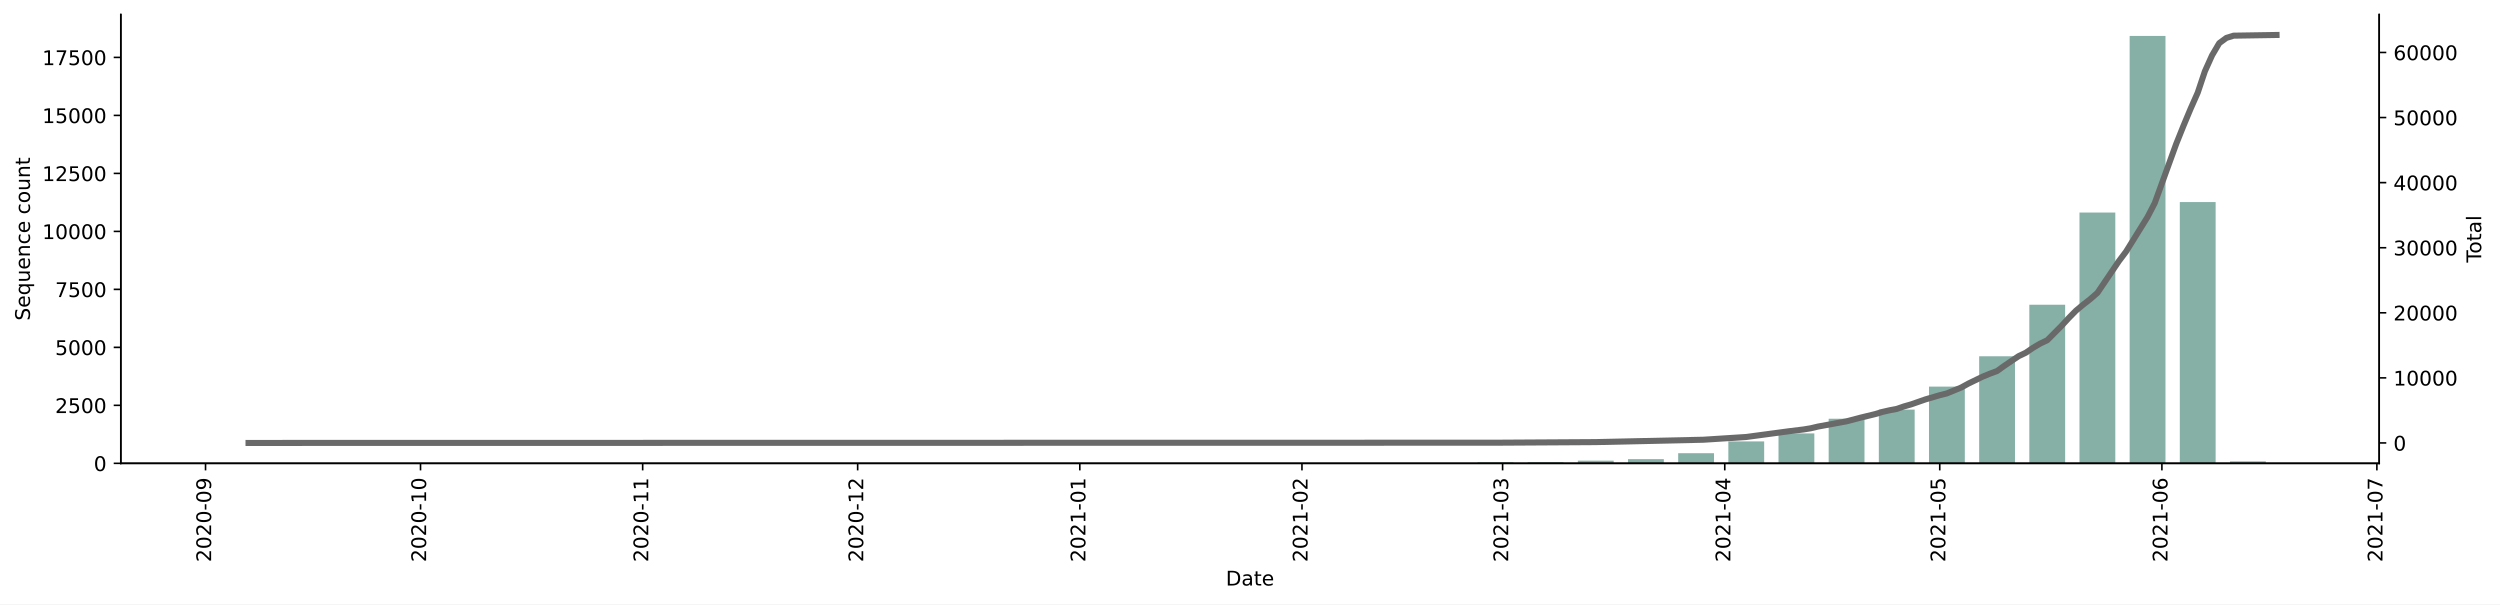
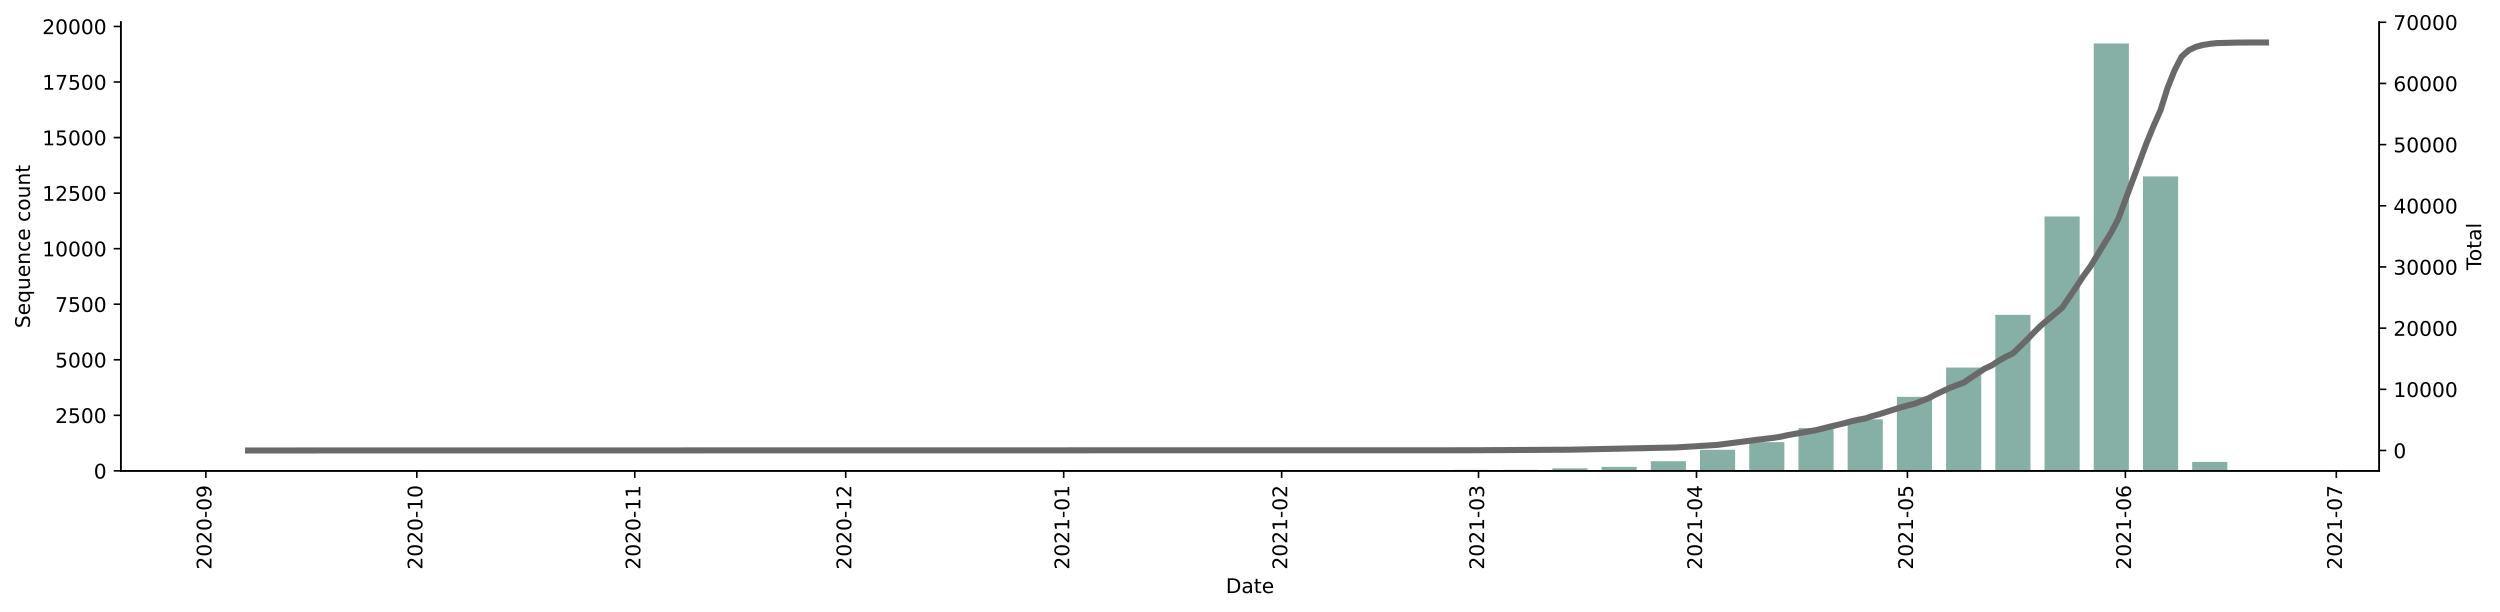
- <svg xmlns="http://www.w3.org/2000/svg" xmlns:xlink="http://www.w3.org/1999/xlink" height="298.621pt" version="1.1" viewBox="0 0 1235.381 298.621" width="1235.381pt">
+ <svg xmlns="http://www.w3.org/2000/svg" xmlns:xlink="http://www.w3.org/1999/xlink" height="302.346pt" version="1.1" viewBox="0 0 1235.381 302.346" width="1235.381pt">
  <defs>
    <style type="text/css">*{stroke-linecap:butt;stroke-linejoin:round;}</style>
  </defs>
  <g id="figure_1">
    <g id="patch_1">
-       <path d="M 0 298.621  L 1235.381 298.621  L 1235.381 0  L 0 0  z " style="fill:#ffffff;" />
+       <path d="M 0 302.346  L 1235.381 302.346  L 1235.381 0  L 0 0  z " style="fill:#ffffff;" />
    </g>
    <g id="axes_1">
      <g id="patch_2">
-         <path d="M 59.691 228.96  L 1175.691 228.96  L 1175.691 7.2  L 59.691 7.2  z " style="fill:#ffffff;" />
+         <path d="M 59.691 232.685  L 1175.691 232.685  L 1175.691 10.925  L 59.691 10.925  z " style="fill:#ffffff;" />
      </g>
      <g id="patch_3">
-         <path clip-path="url(#p19cee1ef6d)" d="M 110.418 228.96  L 128.124 228.96  L 128.124 228.949  L 110.418 228.949  z " style="fill:#86b0a6;" />
+         <path clip-path="url(#p02cc70e2d9)" d="M 110.418 232.685  L 127.79 232.685  L 127.79 232.674  L 110.418 232.674  z " style="fill:#86b0a6;" />
      </g>
      <g id="patch_4">
-         <path clip-path="url(#p19cee1ef6d)" d="M 358.3 228.96  L 376.006 228.96  L 376.006 228.949  L 358.3 228.949  z " style="fill:#86b0a6;" />
+         <path clip-path="url(#p02cc70e2d9)" d="M 353.631 232.685  L 371.003 232.685  L 371.003 232.674  L 353.631 232.674  z " style="fill:#86b0a6;" />
      </g>
      <g id="patch_5">
-         <path clip-path="url(#p19cee1ef6d)" d="M 383.088 228.96  L 400.794 228.96  L 400.794 228.937  L 383.088 228.937  z " style="fill:#86b0a6;" />
+         <path clip-path="url(#p02cc70e2d9)" d="M 377.952 232.685  L 395.324 232.685  L 395.324 232.663  L 377.952 232.663  z " style="fill:#86b0a6;" />
      </g>
      <g id="patch_6">
-         <path clip-path="url(#p19cee1ef6d)" d="M 407.876 228.96  L 425.582 228.96  L 425.582 228.949  L 407.876 228.949  z " style="fill:#86b0a6;" />
+         <path clip-path="url(#p02cc70e2d9)" d="M 402.273 232.685  L 419.646 232.685  L 419.646 232.674  L 402.273 232.674  z " style="fill:#86b0a6;" />
      </g>
      <g id="patch_7">
-         <path clip-path="url(#p19cee1ef6d)" d="M 432.664 228.96  L 450.37 228.96  L 450.37 228.926  L 432.664 228.926  z " style="fill:#86b0a6;" />
+         <path clip-path="url(#p02cc70e2d9)" d="M 426.595 232.685  L 443.967 232.685  L 443.967 232.652  L 426.595 232.652  z " style="fill:#86b0a6;" />
      </g>
      <g id="patch_8">
-         <path clip-path="url(#p19cee1ef6d)" d="M 507.029 228.96  L 524.735 228.96  L 524.735 228.949  L 507.029 228.949  z " style="fill:#86b0a6;" />
+         <path clip-path="url(#p02cc70e2d9)" d="M 499.559 232.685  L 516.931 232.685  L 516.931 232.674  L 499.559 232.674  z " style="fill:#86b0a6;" />
      </g>
      <g id="patch_9">
-         <path clip-path="url(#p19cee1ef6d)" d="M 531.817 228.96  L 549.523 228.96  L 549.523 228.937  L 531.817 228.937  z " style="fill:#86b0a6;" />
+         <path clip-path="url(#p02cc70e2d9)" d="M 523.88 232.685  L 541.252 232.685  L 541.252 232.663  L 523.88 232.663  z " style="fill:#86b0a6;" />
      </g>
      <g id="patch_10">
-         <path clip-path="url(#p19cee1ef6d)" d="M 556.605 228.96  L 574.311 228.96  L 574.311 228.937  L 556.605 228.937  z " style="fill:#86b0a6;" />
+         <path clip-path="url(#p02cc70e2d9)" d="M 548.201 232.685  L 565.574 232.685  L 565.574 232.663  L 548.201 232.663  z " style="fill:#86b0a6;" />
      </g>
      <g id="patch_11">
-         <path clip-path="url(#p19cee1ef6d)" d="M 630.97 228.96  L 648.676 228.96  L 648.676 228.822  L 630.97 228.822  z " style="fill:#86b0a6;" />
+         <path clip-path="url(#p02cc70e2d9)" d="M 621.165 232.685  L 638.537 232.685  L 638.537 232.554  L 621.165 232.554  z " style="fill:#86b0a6;" />
      </g>
      <g id="patch_12">
-         <path clip-path="url(#p19cee1ef6d)" d="M 655.758 228.96  L 673.464 228.96  L 673.464 228.937  L 655.758 228.937  z " style="fill:#86b0a6;" />
+         <path clip-path="url(#p02cc70e2d9)" d="M 645.486 232.685  L 662.859 232.685  L 662.859 232.663  L 645.486 232.663  z " style="fill:#86b0a6;" />
      </g>
      <g id="patch_13">
-         <path clip-path="url(#p19cee1ef6d)" d="M 680.546 228.96  L 698.252 228.96  L 698.252 228.903  L 680.546 228.903  z " style="fill:#86b0a6;" />
+         <path clip-path="url(#p02cc70e2d9)" d="M 669.808 232.685  L 687.18 232.685  L 687.18 232.63  L 669.808 232.63  z " style="fill:#86b0a6;" />
      </g>
      <g id="patch_14">
-         <path clip-path="url(#p19cee1ef6d)" d="M 705.335 228.96  L 723.04 228.96  L 723.04 228.926  L 705.335 228.926  z " style="fill:#86b0a6;" />
+         <path clip-path="url(#p02cc70e2d9)" d="M 694.129 232.685  L 711.501 232.685  L 711.501 232.652  L 694.129 232.652  z " style="fill:#86b0a6;" />
      </g>
      <g id="patch_15">
-         <path clip-path="url(#p19cee1ef6d)" d="M 730.123 228.96  L 747.829 228.96  L 747.829 228.456  L 730.123 228.456  z " style="fill:#86b0a6;" />
+         <path clip-path="url(#p02cc70e2d9)" d="M 718.45 232.685  L 735.823 232.685  L 735.823 232.202  L 718.45 232.202  z " style="fill:#86b0a6;" />
      </g>
      <g id="patch_16">
-         <path clip-path="url(#p19cee1ef6d)" d="M 754.911 228.96  L 772.617 228.96  L 772.617 228.421  L 754.911 228.421  z " style="fill:#86b0a6;" />
+         <path clip-path="url(#p02cc70e2d9)" d="M 742.772 232.685  L 760.144 232.685  L 760.144 232.169  L 742.772 232.169  z " style="fill:#86b0a6;" />
      </g>
      <g id="patch_17">
-         <path clip-path="url(#p19cee1ef6d)" d="M 779.699 228.96  L 797.405 228.96  L 797.405 227.653  L 779.699 227.653  z " style="fill:#86b0a6;" />
+         <path clip-path="url(#p02cc70e2d9)" d="M 767.093 232.685  L 784.465 232.685  L 784.465 231.434  L 767.093 231.434  z " style="fill:#86b0a6;" />
      </g>
      <g id="patch_18">
-         <path clip-path="url(#p19cee1ef6d)" d="M 804.487 228.96  L 822.193 228.96  L 822.193 226.885  L 804.487 226.885  z " style="fill:#86b0a6;" />
+         <path clip-path="url(#p02cc70e2d9)" d="M 791.414 232.685  L 808.787 232.685  L 808.787 230.698  L 791.414 230.698  z " style="fill:#86b0a6;" />
      </g>
      <g id="patch_19">
-         <path clip-path="url(#p19cee1ef6d)" d="M 829.276 228.96  L 846.981 228.96  L 846.981 223.951  L 829.276 223.951  z " style="fill:#86b0a6;" />
+         <path clip-path="url(#p02cc70e2d9)" d="M 815.735 232.685  L 833.108 232.685  L 833.108 227.887  L 815.735 227.887  z " style="fill:#86b0a6;" />
      </g>
      <g id="patch_20">
-         <path clip-path="url(#p19cee1ef6d)" d="M 854.064 228.96  L 871.77 228.96  L 871.77 218.117  L 854.064 218.117  z " style="fill:#86b0a6;" />
+         <path clip-path="url(#p02cc70e2d9)" d="M 840.057 232.685  L 857.429 232.685  L 857.429 222.276  L 840.057 222.276  z " style="fill:#86b0a6;" />
      </g>
      <g id="patch_21">
-         <path clip-path="url(#p19cee1ef6d)" d="M 878.852 228.96  L 896.558 228.96  L 896.558 214.151  L 878.852 214.151  z " style="fill:#86b0a6;" />
+         <path clip-path="url(#p02cc70e2d9)" d="M 864.378 232.685  L 881.75 232.685  L 881.75 218.487  L 864.378 218.487  z " style="fill:#86b0a6;" />
      </g>
      <g id="patch_22">
-         <path clip-path="url(#p19cee1ef6d)" d="M 903.64 228.96  L 921.346 228.96  L 921.346 206.907  L 903.64 206.907  z " style="fill:#86b0a6;" />
+         <path clip-path="url(#p02cc70e2d9)" d="M 888.699 232.685  L 906.072 232.685  L 906.072 211.526  L 888.699 211.526  z " style="fill:#86b0a6;" />
      </g>
      <g id="patch_23">
-         <path clip-path="url(#p19cee1ef6d)" d="M 928.428 228.96  L 946.134 228.96  L 946.134 202.414  L 928.428 202.414  z " style="fill:#86b0a6;" />
+         <path clip-path="url(#p02cc70e2d9)" d="M 913.021 232.685  L 930.393 232.685  L 930.393 207.199  L 913.021 207.199  z " style="fill:#86b0a6;" />
      </g>
      <g id="patch_24">
-         <path clip-path="url(#p19cee1ef6d)" d="M 953.217 228.96  L 970.922 228.96  L 970.922 191.043  L 953.217 191.043  z " style="fill:#86b0a6;" />
+         <path clip-path="url(#p02cc70e2d9)" d="M 937.342 232.685  L 954.714 232.685  L 954.714 196.12  L 937.342 196.12  z " style="fill:#86b0a6;" />
      </g>
      <g id="patch_25">
-         <path clip-path="url(#p19cee1ef6d)" d="M 978.005 228.96  L 995.711 228.96  L 995.711 176.063  L 978.005 176.063  z " style="fill:#86b0a6;" />
+         <path clip-path="url(#p02cc70e2d9)" d="M 961.663 232.685  L 979.036 232.685  L 979.036 181.626  L 961.663 181.626  z " style="fill:#86b0a6;" />
      </g>
      <g id="patch_26">
-         <path clip-path="url(#p19cee1ef6d)" d="M 1002.793 228.96  L 1020.499 228.96  L 1020.499 150.571  L 1002.793 150.571  z " style="fill:#86b0a6;" />
+         <path clip-path="url(#p02cc70e2d9)" d="M 985.985 232.685  L 1003.357 232.685  L 1003.357 155.591  L 985.985 155.591  z " style="fill:#86b0a6;" />
      </g>
      <g id="patch_27">
-         <path clip-path="url(#p19cee1ef6d)" d="M 1027.581 228.96  L 1045.287 228.96  L 1045.287 105.009  L 1027.581 105.009  z " style="fill:#86b0a6;" />
+         <path clip-path="url(#p02cc70e2d9)" d="M 1010.306 232.685  L 1027.678 232.685  L 1027.678 106.98  L 1010.306 106.98  z " style="fill:#86b0a6;" />
      </g>
      <g id="patch_28">
-         <path clip-path="url(#p19cee1ef6d)" d="M 1052.369 228.96  L 1070.075 228.96  L 1070.075 17.76  L 1052.369 17.76  z " style="fill:#86b0a6;" />
+         <path clip-path="url(#p02cc70e2d9)" d="M 1034.627 232.685  L 1051.999 232.685  L 1051.999 21.485  L 1034.627 21.485  z " style="fill:#86b0a6;" />
      </g>
      <g id="patch_29">
-         <path clip-path="url(#p19cee1ef6d)" d="M 1077.158 228.96  L 1094.863 228.96  L 1094.863 99.84  L 1077.158 99.84  z " style="fill:#86b0a6;" />
+         <path clip-path="url(#p02cc70e2d9)" d="M 1058.948 232.685  L 1076.321 232.685  L 1076.321 87.16  L 1058.948 87.16  z " style="fill:#86b0a6;" />
      </g>
      <g id="patch_30">
-         <path clip-path="url(#p19cee1ef6d)" d="M 1101.946 228.96  L 1119.652 228.96  L 1119.652 227.963  L 1101.946 227.963  z " style="fill:#86b0a6;" />
+         <path clip-path="url(#p02cc70e2d9)" d="M 1083.27 232.685  L 1100.642 232.685  L 1100.642 228.26  L 1083.27 228.26  z " style="fill:#86b0a6;" />
+       </g>
+       <g id="patch_31">
+         <path clip-path="url(#p02cc70e2d9)" d="M 1107.591 232.685  L 1124.963 232.685  L 1124.963 232.641  L 1107.591 232.641  z " style="fill:#86b0a6;" />
      </g>
      <g id="matplotlib.axis_1">
        <g id="xtick_1">
          <g id="line2d_1">
            <defs>
-               <path d="M 0 0  L 0 3.5  " id="ma1acfc8ae3" style="stroke:#000000;stroke-width:0.8;" />
+               <path d="M 0 0  L 0 3.5  " id="m72c34f08f7" style="stroke:#000000;stroke-width:0.8;" />
            </defs>
            <g>
-               <use style="stroke:#000000;stroke-width:0.8;" x="101.565" xlink:href="#ma1acfc8ae3" y="228.96" />
+               <use style="stroke:#000000;stroke-width:0.8;" x="101.732" xlink:href="#m72c34f08f7" y="232.685" />
            </g>
          </g>
          <g id="text_1">
-             <g transform="translate(104.3243 277.7428)rotate(-90)scale(0.1 -0.1)">
+             <g transform="translate(104.4911 281.4681)rotate(-90)scale(0.1 -0.1)">
              <defs>
                <path d="M 1228 531  L 3431 531  L 3431 0  L 469 0  L 469 531  Q 828 903 1448 1529  Q 2069 2156 2228 2338  Q 2531 2678 2651 2914  Q 2772 3150 2772 3378  Q 2772 3750 2511 3984  Q 2250 4219 1831 4219  Q 1534 4219 1204 4116  Q 875 4013 500 3803  L 500 4441  Q 881 4594 1212 4672  Q 1544 4750 1819 4750  Q 2544 4750 2975 4387  Q 3406 4025 3406 3419  Q 3406 3131 3298 2873  Q 3191 2616 2906 2266  Q 2828 2175 2409 1742  Q 1991 1309 1228 531  z " id="DejaVuSans-32" transform="scale(0.015625)" />
                <path d="M 2034 4250  Q 1547 4250 1301 3770  Q 1056 3291 1056 2328  Q 1056 1369 1301 889  Q 1547 409 2034 409  Q 2525 409 2770 889  Q 3016 1369 3016 2328  Q 3016 3291 2770 3770  Q 2525 4250 2034 4250  z M 2034 4750  Q 2819 4750 3233 4129  Q 3647 3509 3647 2328  Q 3647 1150 3233 529  Q 2819 -91 2034 -91  Q 1250 -91 836 529  Q 422 1150 422 2328  Q 422 3509 836 4129  Q 1250 4750 2034 4750  z " id="DejaVuSans-30" transform="scale(0.015625)" />
                <path d="M 313 2009  L 1997 2009  L 1997 1497  L 313 1497  L 313 2009  z " id="DejaVuSans-2d" transform="scale(0.015625)" />
                <path d="M 703 97  L 703 672  Q 941 559 1184 500  Q 1428 441 1663 441  Q 2288 441 2617 861  Q 2947 1281 2994 2138  Q 2813 1869 2534 1725  Q 2256 1581 1919 1581  Q 1219 1581 811 2004  Q 403 2428 403 3163  Q 403 3881 828 4315  Q 1253 4750 1959 4750  Q 2769 4750 3195 4129  Q 3622 3509 3622 2328  Q 3622 1225 3098 567  Q 2575 -91 1691 -91  Q 1453 -91 1209 -44  Q 966 3 703 97  z M 1959 2075  Q 2384 2075 2632 2365  Q 2881 2656 2881 3163  Q 2881 3666 2632 3958  Q 2384 4250 1959 4250  Q 1534 4250 1286 3958  Q 1038 3666 1038 3163  Q 1038 2656 1286 2365  Q 1534 2075 1959 2075  z " id="DejaVuSans-39" transform="scale(0.015625)" />
              </defs>
              <use xlink:href="#DejaVuSans-32" />
              <use x="63.623" xlink:href="#DejaVuSans-30" />
              <use x="127.246" xlink:href="#DejaVuSans-32" />
              <use x="190.869" xlink:href="#DejaVuSans-30" />
              <use x="254.492" xlink:href="#DejaVuSans-2d" />
              <use x="290.576" xlink:href="#DejaVuSans-30" />
              <use x="354.199" xlink:href="#DejaVuSans-39" />
            </g>
          </g>
        </g>
        <g id="xtick_2">
          <g id="line2d_2">
            <g>
-               <use style="stroke:#000000;stroke-width:0.8;" x="207.8" xlink:href="#ma1acfc8ae3" y="228.96" />
+               <use style="stroke:#000000;stroke-width:0.8;" x="205.966" xlink:href="#m72c34f08f7" y="232.685" />
            </g>
          </g>
          <g id="text_2">
-             <g transform="translate(210.5595 277.7428)rotate(-90)scale(0.1 -0.1)">
+             <g transform="translate(208.7252 281.4681)rotate(-90)scale(0.1 -0.1)">
              <defs>
                <path d="M 794 531  L 1825 531  L 1825 4091  L 703 3866  L 703 4441  L 1819 4666  L 2450 4666  L 2450 531  L 3481 531  L 3481 0  L 794 0  L 794 531  z " id="DejaVuSans-31" transform="scale(0.015625)" />
              </defs>
              <use xlink:href="#DejaVuSans-32" />
              <use x="63.623" xlink:href="#DejaVuSans-30" />
              <use x="127.246" xlink:href="#DejaVuSans-32" />
              <use x="190.869" xlink:href="#DejaVuSans-30" />
              <use x="254.492" xlink:href="#DejaVuSans-2d" />
              <use x="290.576" xlink:href="#DejaVuSans-31" />
              <use x="354.199" xlink:href="#DejaVuSans-30" />
            </g>
          </g>
        </g>
        <g id="xtick_3">
          <g id="line2d_3">
            <g>
-               <use style="stroke:#000000;stroke-width:0.8;" x="317.576" xlink:href="#ma1acfc8ae3" y="228.96" />
+               <use style="stroke:#000000;stroke-width:0.8;" x="313.674" xlink:href="#m72c34f08f7" y="232.685" />
            </g>
          </g>
          <g id="text_3">
-             <g transform="translate(320.3358 277.7428)rotate(-90)scale(0.1 -0.1)">
+             <g transform="translate(316.4338 281.4681)rotate(-90)scale(0.1 -0.1)">
              <use xlink:href="#DejaVuSans-32" />
              <use x="63.623" xlink:href="#DejaVuSans-30" />
              <use x="127.246" xlink:href="#DejaVuSans-32" />
              <use x="190.869" xlink:href="#DejaVuSans-30" />
              <use x="254.492" xlink:href="#DejaVuSans-2d" />
              <use x="290.576" xlink:href="#DejaVuSans-31" />
              <use x="354.199" xlink:href="#DejaVuSans-31" />
            </g>
          </g>
        </g>
        <g id="xtick_4">
          <g id="line2d_4">
            <g>
-               <use style="stroke:#000000;stroke-width:0.8;" x="423.812" xlink:href="#ma1acfc8ae3" y="228.96" />
+               <use style="stroke:#000000;stroke-width:0.8;" x="417.909" xlink:href="#m72c34f08f7" y="232.685" />
            </g>
          </g>
          <g id="text_4">
-             <g transform="translate(426.5709 277.7428)rotate(-90)scale(0.1 -0.1)">
+             <g transform="translate(420.6679 281.4681)rotate(-90)scale(0.1 -0.1)">
              <use xlink:href="#DejaVuSans-32" />
              <use x="63.623" xlink:href="#DejaVuSans-30" />
              <use x="127.246" xlink:href="#DejaVuSans-32" />
              <use x="190.869" xlink:href="#DejaVuSans-30" />
              <use x="254.492" xlink:href="#DejaVuSans-2d" />
              <use x="290.576" xlink:href="#DejaVuSans-31" />
              <use x="354.199" xlink:href="#DejaVuSans-32" />
            </g>
          </g>
        </g>
        <g id="xtick_5">
          <g id="line2d_5">
            <g>
-               <use style="stroke:#000000;stroke-width:0.8;" x="533.588" xlink:href="#ma1acfc8ae3" y="228.96" />
+               <use style="stroke:#000000;stroke-width:0.8;" x="525.617" xlink:href="#m72c34f08f7" y="232.685" />
            </g>
          </g>
          <g id="text_5">
-             <g transform="translate(536.3472 277.7428)rotate(-90)scale(0.1 -0.1)">
+             <g transform="translate(528.3765 281.4681)rotate(-90)scale(0.1 -0.1)">
              <use xlink:href="#DejaVuSans-32" />
              <use x="63.623" xlink:href="#DejaVuSans-30" />
              <use x="127.246" xlink:href="#DejaVuSans-32" />
              <use x="190.869" xlink:href="#DejaVuSans-31" />
              <use x="254.492" xlink:href="#DejaVuSans-2d" />
              <use x="290.576" xlink:href="#DejaVuSans-30" />
              <use x="354.199" xlink:href="#DejaVuSans-31" />
            </g>
          </g>
        </g>
        <g id="xtick_6">
          <g id="line2d_6">
            <g>
-               <use style="stroke:#000000;stroke-width:0.8;" x="643.364" xlink:href="#ma1acfc8ae3" y="228.96" />
+               <use style="stroke:#000000;stroke-width:0.8;" x="633.326" xlink:href="#m72c34f08f7" y="232.685" />
            </g>
          </g>
          <g id="text_6">
-             <g transform="translate(646.1235 277.7428)rotate(-90)scale(0.1 -0.1)">
+             <g transform="translate(636.0851 281.4681)rotate(-90)scale(0.1 -0.1)">
              <use xlink:href="#DejaVuSans-32" />
              <use x="63.623" xlink:href="#DejaVuSans-30" />
              <use x="127.246" xlink:href="#DejaVuSans-32" />
              <use x="190.869" xlink:href="#DejaVuSans-31" />
              <use x="254.492" xlink:href="#DejaVuSans-2d" />
              <use x="290.576" xlink:href="#DejaVuSans-30" />
              <use x="354.199" xlink:href="#DejaVuSans-32" />
            </g>
          </g>
        </g>
        <g id="xtick_7">
          <g id="line2d_7">
            <g>
-               <use style="stroke:#000000;stroke-width:0.8;" x="742.517" xlink:href="#ma1acfc8ae3" y="228.96" />
+               <use style="stroke:#000000;stroke-width:0.8;" x="730.611" xlink:href="#m72c34f08f7" y="232.685" />
            </g>
          </g>
          <g id="text_7">
-             <g transform="translate(745.2763 277.7428)rotate(-90)scale(0.1 -0.1)">
+             <g transform="translate(733.3703 281.4681)rotate(-90)scale(0.1 -0.1)">
              <defs>
                <path d="M 2597 2516  Q 3050 2419 3304 2112  Q 3559 1806 3559 1356  Q 3559 666 3084 287  Q 2609 -91 1734 -91  Q 1441 -91 1130 -33  Q 819 25 488 141  L 488 750  Q 750 597 1062 519  Q 1375 441 1716 441  Q 2309 441 2620 675  Q 2931 909 2931 1356  Q 2931 1769 2642 2001  Q 2353 2234 1838 2234  L 1294 2234  L 1294 2753  L 1863 2753  Q 2328 2753 2575 2939  Q 2822 3125 2822 3475  Q 2822 3834 2567 4026  Q 2313 4219 1838 4219  Q 1578 4219 1281 4162  Q 984 4106 628 3988  L 628 4550  Q 988 4650 1302 4700  Q 1616 4750 1894 4750  Q 2613 4750 3031 4423  Q 3450 4097 3450 3541  Q 3450 3153 3228 2886  Q 3006 2619 2597 2516  z " id="DejaVuSans-33" transform="scale(0.015625)" />
              </defs>
              <use xlink:href="#DejaVuSans-32" />
              <use x="63.623" xlink:href="#DejaVuSans-30" />
              <use x="127.246" xlink:href="#DejaVuSans-32" />
              <use x="190.869" xlink:href="#DejaVuSans-31" />
              <use x="254.492" xlink:href="#DejaVuSans-2d" />
              <use x="290.576" xlink:href="#DejaVuSans-30" />
              <use x="354.199" xlink:href="#DejaVuSans-33" />
            </g>
          </g>
        </g>
        <g id="xtick_8">
          <g id="line2d_8">
            <g>
-               <use style="stroke:#000000;stroke-width:0.8;" x="852.293" xlink:href="#ma1acfc8ae3" y="228.96" />
+               <use style="stroke:#000000;stroke-width:0.8;" x="838.32" xlink:href="#m72c34f08f7" y="232.685" />
            </g>
          </g>
          <g id="text_8">
-             <g transform="translate(855.0526 277.7428)rotate(-90)scale(0.1 -0.1)">
+             <g transform="translate(841.0789 281.4681)rotate(-90)scale(0.1 -0.1)">
              <defs>
                <path d="M 2419 4116  L 825 1625  L 2419 1625  L 2419 4116  z M 2253 4666  L 3047 4666  L 3047 1625  L 3713 1625  L 3713 1100  L 3047 1100  L 3047 0  L 2419 0  L 2419 1100  L 313 1100  L 313 1709  L 2253 4666  z " id="DejaVuSans-34" transform="scale(0.015625)" />
              </defs>
              <use xlink:href="#DejaVuSans-32" />
              <use x="63.623" xlink:href="#DejaVuSans-30" />
              <use x="127.246" xlink:href="#DejaVuSans-32" />
              <use x="190.869" xlink:href="#DejaVuSans-31" />
              <use x="254.492" xlink:href="#DejaVuSans-2d" />
              <use x="290.576" xlink:href="#DejaVuSans-30" />
              <use x="354.199" xlink:href="#DejaVuSans-34" />
            </g>
          </g>
        </g>
        <g id="xtick_9">
          <g id="line2d_9">
            <g>
-               <use style="stroke:#000000;stroke-width:0.8;" x="958.528" xlink:href="#ma1acfc8ae3" y="228.96" />
+               <use style="stroke:#000000;stroke-width:0.8;" x="942.554" xlink:href="#m72c34f08f7" y="232.685" />
            </g>
          </g>
          <g id="text_9">
-             <g transform="translate(961.2877 277.7428)rotate(-90)scale(0.1 -0.1)">
+             <g transform="translate(945.313 281.4681)rotate(-90)scale(0.1 -0.1)">
              <defs>
                <path d="M 691 4666  L 3169 4666  L 3169 4134  L 1269 4134  L 1269 2991  Q 1406 3038 1543 3061  Q 1681 3084 1819 3084  Q 2600 3084 3056 2656  Q 3513 2228 3513 1497  Q 3513 744 3044 326  Q 2575 -91 1722 -91  Q 1428 -91 1123 -41  Q 819 9 494 109  L 494 744  Q 775 591 1075 516  Q 1375 441 1709 441  Q 2250 441 2565 725  Q 2881 1009 2881 1497  Q 2881 1984 2565 2268  Q 2250 2553 1709 2553  Q 1456 2553 1204 2497  Q 953 2441 691 2322  L 691 4666  z " id="DejaVuSans-35" transform="scale(0.015625)" />
              </defs>
              <use xlink:href="#DejaVuSans-32" />
              <use x="63.623" xlink:href="#DejaVuSans-30" />
              <use x="127.246" xlink:href="#DejaVuSans-32" />
              <use x="190.869" xlink:href="#DejaVuSans-31" />
              <use x="254.492" xlink:href="#DejaVuSans-2d" />
              <use x="290.576" xlink:href="#DejaVuSans-30" />
              <use x="354.199" xlink:href="#DejaVuSans-35" />
            </g>
          </g>
        </g>
        <g id="xtick_10">
          <g id="line2d_10">
            <g>
-               <use style="stroke:#000000;stroke-width:0.8;" x="1068.305" xlink:href="#ma1acfc8ae3" y="228.96" />
+               <use style="stroke:#000000;stroke-width:0.8;" x="1050.262" xlink:href="#m72c34f08f7" y="232.685" />
            </g>
          </g>
          <g id="text_10">
-             <g transform="translate(1071.064 277.7428)rotate(-90)scale(0.1 -0.1)">
+             <g transform="translate(1053.022 281.4681)rotate(-90)scale(0.1 -0.1)">
              <defs>
                <path d="M 2113 2584  Q 1688 2584 1439 2293  Q 1191 2003 1191 1497  Q 1191 994 1439 701  Q 1688 409 2113 409  Q 2538 409 2786 701  Q 3034 994 3034 1497  Q 3034 2003 2786 2293  Q 2538 2584 2113 2584  z M 3366 4563  L 3366 3988  Q 3128 4100 2886 4159  Q 2644 4219 2406 4219  Q 1781 4219 1451 3797  Q 1122 3375 1075 2522  Q 1259 2794 1537 2939  Q 1816 3084 2150 3084  Q 2853 3084 3261 2657  Q 3669 2231 3669 1497  Q 3669 778 3244 343  Q 2819 -91 2113 -91  Q 1303 -91 875 529  Q 447 1150 447 2328  Q 447 3434 972 4092  Q 1497 4750 2381 4750  Q 2619 4750 2861 4703  Q 3103 4656 3366 4563  z " id="DejaVuSans-36" transform="scale(0.015625)" />
              </defs>
              <use xlink:href="#DejaVuSans-32" />
              <use x="63.623" xlink:href="#DejaVuSans-30" />
              <use x="127.246" xlink:href="#DejaVuSans-32" />
              <use x="190.869" xlink:href="#DejaVuSans-31" />
              <use x="254.492" xlink:href="#DejaVuSans-2d" />
              <use x="290.576" xlink:href="#DejaVuSans-30" />
              <use x="354.199" xlink:href="#DejaVuSans-36" />
            </g>
          </g>
        </g>
        <g id="xtick_11">
          <g id="line2d_11">
            <g>
-               <use style="stroke:#000000;stroke-width:0.8;" x="1174.54" xlink:href="#ma1acfc8ae3" y="228.96" />
+               <use style="stroke:#000000;stroke-width:0.8;" x="1154.496" xlink:href="#m72c34f08f7" y="232.685" />
            </g>
          </g>
          <g id="text_11">
-             <g transform="translate(1177.299 277.7428)rotate(-90)scale(0.1 -0.1)">
+             <g transform="translate(1157.256 281.4681)rotate(-90)scale(0.1 -0.1)">
              <defs>
                <path d="M 525 4666  L 3525 4666  L 3525 4397  L 1831 0  L 1172 0  L 2766 4134  L 525 4134  L 525 4666  z " id="DejaVuSans-37" transform="scale(0.015625)" />
              </defs>
              <use xlink:href="#DejaVuSans-32" />
              <use x="63.623" xlink:href="#DejaVuSans-30" />
              <use x="127.246" xlink:href="#DejaVuSans-32" />
              <use x="190.869" xlink:href="#DejaVuSans-31" />
              <use x="254.492" xlink:href="#DejaVuSans-2d" />
              <use x="290.576" xlink:href="#DejaVuSans-30" />
              <use x="354.199" xlink:href="#DejaVuSans-37" />
            </g>
          </g>
        </g>
        <g id="text_12">
-           <g transform="translate(605.7398 289.3413)scale(0.1 -0.1)">
+           <g transform="translate(605.7398 293.0666)scale(0.1 -0.1)">
            <defs>
              <path d="M 1259 4147  L 1259 519  L 2022 519  Q 2988 519 3436 956  Q 3884 1394 3884 2338  Q 3884 3275 3436 3711  Q 2988 4147 2022 4147  L 1259 4147  z M 628 4666  L 1925 4666  Q 3281 4666 3915 4102  Q 4550 3538 4550 2338  Q 4550 1131 3912 565  Q 3275 0 1925 0  L 628 0  L 628 4666  z " id="DejaVuSans-44" transform="scale(0.015625)" />
              <path d="M 2194 1759  Q 1497 1759 1228 1600  Q 959 1441 959 1056  Q 959 750 1161 570  Q 1363 391 1709 391  Q 2188 391 2477 730  Q 2766 1069 2766 1631  L 2766 1759  L 2194 1759  z M 3341 1997  L 3341 0  L 2766 0  L 2766 531  Q 2569 213 2275 61  Q 1981 -91 1556 -91  Q 1019 -91 701 211  Q 384 513 384 1019  Q 384 1609 779 1909  Q 1175 2209 1959 2209  L 2766 2209  L 2766 2266  Q 2766 2663 2505 2880  Q 2244 3097 1772 3097  Q 1472 3097 1187 3025  Q 903 2953 641 2809  L 641 3341  Q 956 3463 1253 3523  Q 1550 3584 1831 3584  Q 2591 3584 2966 3190  Q 3341 2797 3341 1997  z " id="DejaVuSans-61" transform="scale(0.015625)" />
              <path d="M 1172 4494  L 1172 3500  L 2356 3500  L 2356 3053  L 1172 3053  L 1172 1153  Q 1172 725 1289 603  Q 1406 481 1766 481  L 2356 481  L 2356 0  L 1766 0  Q 1100 0 847 248  Q 594 497 594 1153  L 594 3053  L 172 3053  L 172 3500  L 594 3500  L 594 4494  L 1172 4494  z " id="DejaVuSans-74" transform="scale(0.015625)" />
              <path d="M 3597 1894  L 3597 1613  L 953 1613  Q 991 1019 1311 708  Q 1631 397 2203 397  Q 2534 397 2845 478  Q 3156 559 3463 722  L 3463 178  Q 3153 47 2828 -22  Q 2503 -91 2169 -91  Q 1331 -91 842 396  Q 353 884 353 1716  Q 353 2575 817 3079  Q 1281 3584 2069 3584  Q 2775 3584 3186 3129  Q 3597 2675 3597 1894  z M 3022 2063  Q 3016 2534 2758 2815  Q 2500 3097 2075 3097  Q 1594 3097 1305 2825  Q 1016 2553 972 2059  L 3022 2063  z " id="DejaVuSans-65" transform="scale(0.015625)" />
            </defs>
            <use xlink:href="#DejaVuSans-44" />
            <use x="77.002" xlink:href="#DejaVuSans-61" />
            <use x="138.281" xlink:href="#DejaVuSans-74" />
            <use x="177.49" xlink:href="#DejaVuSans-65" />
          </g>
        </g>
      </g>
      <g id="matplotlib.axis_2">
        <g id="ytick_1">
          <g id="line2d_12">
            <defs>
-               <path d="M 0 0  L -3.5 0  " id="me754c7a776" style="stroke:#000000;stroke-width:0.8;" />
+               <path d="M 0 0  L -3.5 0  " id="m2ff31894d6" style="stroke:#000000;stroke-width:0.8;" />
            </defs>
            <g>
-               <use style="stroke:#000000;stroke-width:0.8;" x="59.691" xlink:href="#me754c7a776" y="228.96" />
+               <use style="stroke:#000000;stroke-width:0.8;" x="59.691" xlink:href="#m2ff31894d6" y="232.685" />
            </g>
          </g>
          <g id="text_13">
-             <g transform="translate(46.32812 232.7592)scale(0.1 -0.1)">
+             <g transform="translate(46.32812 236.4845)scale(0.1 -0.1)">
              <use xlink:href="#DejaVuSans-30" />
            </g>
          </g>
        </g>
        <g id="ytick_2">
          <g id="line2d_13">
            <g>
-               <use style="stroke:#000000;stroke-width:0.8;" x="59.691" xlink:href="#me754c7a776" y="200.305" />
+               <use style="stroke:#000000;stroke-width:0.8;" x="59.691" xlink:href="#m2ff31894d6" y="205.234" />
            </g>
          </g>
          <g id="text_14">
-             <g transform="translate(27.24063 204.1041)scale(0.1 -0.1)">
+             <g transform="translate(27.24063 209.0331)scale(0.1 -0.1)">
              <use xlink:href="#DejaVuSans-32" />
              <use x="63.623" xlink:href="#DejaVuSans-35" />
              <use x="127.246" xlink:href="#DejaVuSans-30" />
              <use x="190.869" xlink:href="#DejaVuSans-30" />
            </g>
          </g>
        </g>
        <g id="ytick_3">
          <g id="line2d_14">
            <g>
-               <use style="stroke:#000000;stroke-width:0.8;" x="59.691" xlink:href="#me754c7a776" y="171.65" />
+               <use style="stroke:#000000;stroke-width:0.8;" x="59.691" xlink:href="#m2ff31894d6" y="177.783" />
            </g>
          </g>
          <g id="text_15">
-             <g transform="translate(27.24063 175.4489)scale(0.1 -0.1)">
+             <g transform="translate(27.24063 181.5817)scale(0.1 -0.1)">
              <use xlink:href="#DejaVuSans-35" />
              <use x="63.623" xlink:href="#DejaVuSans-30" />
              <use x="127.246" xlink:href="#DejaVuSans-30" />
              <use x="190.869" xlink:href="#DejaVuSans-30" />
            </g>
          </g>
        </g>
        <g id="ytick_4">
          <g id="line2d_15">
            <g>
-               <use style="stroke:#000000;stroke-width:0.8;" x="59.691" xlink:href="#me754c7a776" y="142.995" />
+               <use style="stroke:#000000;stroke-width:0.8;" x="59.691" xlink:href="#m2ff31894d6" y="150.331" />
            </g>
          </g>
          <g id="text_16">
-             <g transform="translate(27.24063 146.7937)scale(0.1 -0.1)">
+             <g transform="translate(27.24063 154.1304)scale(0.1 -0.1)">
              <use xlink:href="#DejaVuSans-37" />
              <use x="63.623" xlink:href="#DejaVuSans-35" />
              <use x="127.246" xlink:href="#DejaVuSans-30" />
              <use x="190.869" xlink:href="#DejaVuSans-30" />
            </g>
          </g>
        </g>
        <g id="ytick_5">
          <g id="line2d_16">
            <g>
-               <use style="stroke:#000000;stroke-width:0.8;" x="59.691" xlink:href="#me754c7a776" y="114.339" />
+               <use style="stroke:#000000;stroke-width:0.8;" x="59.691" xlink:href="#m2ff31894d6" y="122.88" />
            </g>
          </g>
          <g id="text_17">
-             <g transform="translate(20.87813 118.1386)scale(0.1 -0.1)">
+             <g transform="translate(20.87813 126.679)scale(0.1 -0.1)">
              <use xlink:href="#DejaVuSans-31" />
              <use x="63.623" xlink:href="#DejaVuSans-30" />
              <use x="127.246" xlink:href="#DejaVuSans-30" />
              <use x="190.869" xlink:href="#DejaVuSans-30" />
              <use x="254.492" xlink:href="#DejaVuSans-30" />
            </g>
          </g>
        </g>
        <g id="ytick_6">
          <g id="line2d_17">
            <g>
-               <use style="stroke:#000000;stroke-width:0.8;" x="59.691" xlink:href="#me754c7a776" y="85.684" />
+               <use style="stroke:#000000;stroke-width:0.8;" x="59.691" xlink:href="#m2ff31894d6" y="95.428" />
            </g>
          </g>
          <g id="text_18">
-             <g transform="translate(20.87813 89.48341)scale(0.1 -0.1)">
+             <g transform="translate(20.87813 99.22759)scale(0.1 -0.1)">
              <use xlink:href="#DejaVuSans-31" />
              <use x="63.623" xlink:href="#DejaVuSans-32" />
              <use x="127.246" xlink:href="#DejaVuSans-35" />
              <use x="190.869" xlink:href="#DejaVuSans-30" />
              <use x="254.492" xlink:href="#DejaVuSans-30" />
            </g>
          </g>
        </g>
        <g id="ytick_7">
          <g id="line2d_18">
            <g>
-               <use style="stroke:#000000;stroke-width:0.8;" x="59.691" xlink:href="#me754c7a776" y="57.029" />
+               <use style="stroke:#000000;stroke-width:0.8;" x="59.691" xlink:href="#m2ff31894d6" y="67.977" />
            </g>
          </g>
          <g id="text_19">
-             <g transform="translate(20.87813 60.82825)scale(0.1 -0.1)">
+             <g transform="translate(20.87813 71.7762)scale(0.1 -0.1)">
              <use xlink:href="#DejaVuSans-31" />
              <use x="63.623" xlink:href="#DejaVuSans-35" />
              <use x="127.246" xlink:href="#DejaVuSans-30" />
              <use x="190.869" xlink:href="#DejaVuSans-30" />
              <use x="254.492" xlink:href="#DejaVuSans-30" />
            </g>
          </g>
        </g>
        <g id="ytick_8">
          <g id="line2d_19">
            <g>
-               <use style="stroke:#000000;stroke-width:0.8;" x="59.691" xlink:href="#me754c7a776" y="28.374" />
+               <use style="stroke:#000000;stroke-width:0.8;" x="59.691" xlink:href="#m2ff31894d6" y="40.526" />
            </g>
          </g>
          <g id="text_20">
-             <g transform="translate(20.87813 32.17309)scale(0.1 -0.1)">
+             <g transform="translate(20.87813 44.32481)scale(0.1 -0.1)">
              <use xlink:href="#DejaVuSans-31" />
              <use x="63.623" xlink:href="#DejaVuSans-37" />
              <use x="127.246" xlink:href="#DejaVuSans-35" />
              <use x="190.869" xlink:href="#DejaVuSans-30" />
              <use x="254.492" xlink:href="#DejaVuSans-30" />
            </g>
          </g>
        </g>
-         <g id="text_21">
-           <g transform="translate(14.79844 158.4402)rotate(-90)scale(0.1 -0.1)">
+         <g id="ytick_9">
+           <g id="line2d_20">
+             <g>
+               <use style="stroke:#000000;stroke-width:0.8;" x="59.691" xlink:href="#m2ff31894d6" y="13.074" />
+             </g>
+           </g>
+           <g id="text_21">
+             <g transform="translate(20.87813 16.87342)scale(0.1 -0.1)">
+               <use xlink:href="#DejaVuSans-32" />
+               <use x="63.623" xlink:href="#DejaVuSans-30" />
+               <use x="127.246" xlink:href="#DejaVuSans-30" />
+               <use x="190.869" xlink:href="#DejaVuSans-30" />
+               <use x="254.492" xlink:href="#DejaVuSans-30" />
+             </g>
+           </g>
+         </g>
+         <g id="text_22">
+           <g transform="translate(14.79844 162.1655)rotate(-90)scale(0.1 -0.1)">
            <defs>
              <path d="M 3425 4513  L 3425 3897  Q 3066 4069 2747 4153  Q 2428 4238 2131 4238  Q 1616 4238 1336 4038  Q 1056 3838 1056 3469  Q 1056 3159 1242 3001  Q 1428 2844 1947 2747  L 2328 2669  Q 3034 2534 3370 2195  Q 3706 1856 3706 1288  Q 3706 609 3251 259  Q 2797 -91 1919 -91  Q 1588 -91 1214 -16  Q 841 59 441 206  L 441 856  Q 825 641 1194 531  Q 1563 422 1919 422  Q 2459 422 2753 634  Q 3047 847 3047 1241  Q 3047 1584 2836 1778  Q 2625 1972 2144 2069  L 1759 2144  Q 1053 2284 737 2584  Q 422 2884 422 3419  Q 422 4038 858 4394  Q 1294 4750 2059 4750  Q 2388 4750 2728 4690  Q 3069 4631 3425 4513  z " id="DejaVuSans-53" transform="scale(0.015625)" />
              <path d="M 947 1747  Q 947 1113 1208 752  Q 1469 391 1925 391  Q 2381 391 2643 752  Q 2906 1113 2906 1747  Q 2906 2381 2643 2742  Q 2381 3103 1925 3103  Q 1469 3103 1208 2742  Q 947 2381 947 1747  z M 2906 525  Q 2725 213 2448 61  Q 2172 -91 1784 -91  Q 1150 -91 751 415  Q 353 922 353 1747  Q 353 2572 751 3078  Q 1150 3584 1784 3584  Q 2172 3584 2448 3432  Q 2725 3281 2906 2969  L 2906 3500  L 3481 3500  L 3481 -1331  L 2906 -1331  L 2906 525  z " id="DejaVuSans-71" transform="scale(0.015625)" />
              <path d="M 544 1381  L 544 3500  L 1119 3500  L 1119 1403  Q 1119 906 1312 657  Q 1506 409 1894 409  Q 2359 409 2629 706  Q 2900 1003 2900 1516  L 2900 3500  L 3475 3500  L 3475 0  L 2900 0  L 2900 538  Q 2691 219 2414 64  Q 2138 -91 1772 -91  Q 1169 -91 856 284  Q 544 659 544 1381  z M 1991 3584  L 1991 3584  z " id="DejaVuSans-75" transform="scale(0.015625)" />
              <path d="M 3513 2113  L 3513 0  L 2938 0  L 2938 2094  Q 2938 2591 2744 2837  Q 2550 3084 2163 3084  Q 1697 3084 1428 2787  Q 1159 2491 1159 1978  L 1159 0  L 581 0  L 581 3500  L 1159 3500  L 1159 2956  Q 1366 3272 1645 3428  Q 1925 3584 2291 3584  Q 2894 3584 3203 3211  Q 3513 2838 3513 2113  z " id="DejaVuSans-6e" transform="scale(0.015625)" />
              <path d="M 3122 3366  L 3122 2828  Q 2878 2963 2633 3030  Q 2388 3097 2138 3097  Q 1578 3097 1268 2742  Q 959 2388 959 1747  Q 959 1106 1268 751  Q 1578 397 2138 397  Q 2388 397 2633 464  Q 2878 531 3122 666  L 3122 134  Q 2881 22 2623 -34  Q 2366 -91 2075 -91  Q 1284 -91 818 406  Q 353 903 353 1747  Q 353 2603 823 3093  Q 1294 3584 2113 3584  Q 2378 3584 2631 3529  Q 2884 3475 3122 3366  z " id="DejaVuSans-63" transform="scale(0.015625)" />
              <path id="DejaVuSans-20" transform="scale(0.015625)" />
              <path d="M 1959 3097  Q 1497 3097 1228 2736  Q 959 2375 959 1747  Q 959 1119 1226 758  Q 1494 397 1959 397  Q 2419 397 2687 759  Q 2956 1122 2956 1747  Q 2956 2369 2687 2733  Q 2419 3097 1959 3097  z M 1959 3584  Q 2709 3584 3137 3096  Q 3566 2609 3566 1747  Q 3566 888 3137 398  Q 2709 -91 1959 -91  Q 1206 -91 779 398  Q 353 888 353 1747  Q 353 2609 779 3096  Q 1206 3584 1959 3584  z " id="DejaVuSans-6f" transform="scale(0.015625)" />
            </defs>
            <use xlink:href="#DejaVuSans-53" />
            <use x="63.477" xlink:href="#DejaVuSans-65" />
            <use x="125" xlink:href="#DejaVuSans-71" />
            <use x="188.477" xlink:href="#DejaVuSans-75" />
            <use x="251.855" xlink:href="#DejaVuSans-65" />
            <use x="313.379" xlink:href="#DejaVuSans-6e" />
            <use x="376.758" xlink:href="#DejaVuSans-63" />
            <use x="431.738" xlink:href="#DejaVuSans-65" />
            <use x="493.262" xlink:href="#DejaVuSans-20" />
            <use x="525.049" xlink:href="#DejaVuSans-63" />
            <use x="580.029" xlink:href="#DejaVuSans-6f" />
            <use x="641.211" xlink:href="#DejaVuSans-75" />
            <use x="704.59" xlink:href="#DejaVuSans-6e" />
            <use x="767.969" xlink:href="#DejaVuSans-74" />
          </g>
        </g>
      </g>
-       <g id="patch_31">
-         <path d="M 59.691 228.96  L 59.691 7.2  " style="fill:none;stroke:#000000;stroke-linecap:square;stroke-linejoin:miter;stroke-width:0.8;" />
-       </g>
      <g id="patch_32">
-         <path d="M 1175.691 228.96  L 1175.691 7.2  " style="fill:none;stroke:#000000;stroke-linecap:square;stroke-linejoin:miter;stroke-width:0.8;" />
+         <path d="M 59.691 232.685  L 59.691 10.925  " style="fill:none;stroke:#000000;stroke-linecap:square;stroke-linejoin:miter;stroke-width:0.8;" />
      </g>
      <g id="patch_33">
-         <path d="M 59.691 228.96  L 1175.691 228.96  " style="fill:none;stroke:#000000;stroke-linecap:square;stroke-linejoin:miter;stroke-width:0.8;" />
+         <path d="M 1175.691 232.685  L 1175.691 10.925  " style="fill:none;stroke:#000000;stroke-linecap:square;stroke-linejoin:miter;stroke-width:0.8;" />
+       </g>
+       <g id="patch_34">
+         <path d="M 59.691 232.685  L 1175.691 232.685  " style="fill:none;stroke:#000000;stroke-linecap:square;stroke-linejoin:miter;stroke-width:0.8;" />
      </g>
    </g>
    <g id="axes_2">
      <g id="matplotlib.axis_3">
-         <g id="ytick_9">
-           <g id="line2d_20">
-             <defs>
-               <path d="M 0 0  L 3.5 0  " id="m3d729e8739" style="stroke:#000000;stroke-width:0.8;" />
-             </defs>
-             <g>
-               <use style="stroke:#000000;stroke-width:0.8;" x="1175.691" xlink:href="#m3d729e8739" y="218.883" />
-             </g>
-           </g>
-           <g id="text_22">
-             <g transform="translate(1182.691 222.6824)scale(0.1 -0.1)">
-               <use xlink:href="#DejaVuSans-30" />
-             </g>
-           </g>
-         </g>
        <g id="ytick_10">
          <g id="line2d_21">
-             <g>
-               <use style="stroke:#000000;stroke-width:0.8;" x="1175.691" xlink:href="#m3d729e8739" y="186.724" />
+             <defs>
+               <path d="M 0 0  L 3.5 0  " id="m7a328e18d9" style="stroke:#000000;stroke-width:0.8;" />
+             </defs>
+             <g>
+               <use style="stroke:#000000;stroke-width:0.8;" x="1175.691" xlink:href="#m7a328e18d9" y="222.608" />
            </g>
          </g>
          <g id="text_23">
-             <g transform="translate(1182.691 190.5237)scale(0.1 -0.1)">
-               <use xlink:href="#DejaVuSans-31" />
-               <use x="63.623" xlink:href="#DejaVuSans-30" />
-               <use x="127.246" xlink:href="#DejaVuSans-30" />
-               <use x="190.869" xlink:href="#DejaVuSans-30" />
-               <use x="254.492" xlink:href="#DejaVuSans-30" />
+             <g transform="translate(1182.691 226.4075)scale(0.1 -0.1)">
+               <use xlink:href="#DejaVuSans-30" />
            </g>
          </g>
        </g>
        <g id="ytick_11">
          <g id="line2d_22">
            <g>
-               <use style="stroke:#000000;stroke-width:0.8;" x="1175.691" xlink:href="#m3d729e8739" y="154.566" />
+               <use style="stroke:#000000;stroke-width:0.8;" x="1175.691" xlink:href="#m7a328e18d9" y="192.378" />
            </g>
          </g>
          <g id="text_24">
-             <g transform="translate(1182.691 158.3649)scale(0.1 -0.1)">
-               <use xlink:href="#DejaVuSans-32" />
+             <g transform="translate(1182.691 196.1777)scale(0.1 -0.1)">
+               <use xlink:href="#DejaVuSans-31" />
              <use x="63.623" xlink:href="#DejaVuSans-30" />
              <use x="127.246" xlink:href="#DejaVuSans-30" />
              <use x="190.869" xlink:href="#DejaVuSans-30" />
              <use x="254.492" xlink:href="#DejaVuSans-30" />
            </g>
          </g>
        </g>
        <g id="ytick_12">
          <g id="line2d_23">
            <g>
-               <use style="stroke:#000000;stroke-width:0.8;" x="1175.691" xlink:href="#m3d729e8739" y="122.407" />
+               <use style="stroke:#000000;stroke-width:0.8;" x="1175.691" xlink:href="#m7a328e18d9" y="162.149" />
            </g>
          </g>
          <g id="text_25">
-             <g transform="translate(1182.691 126.2062)scale(0.1 -0.1)">
-               <use xlink:href="#DejaVuSans-33" />
+             <g transform="translate(1182.691 165.9478)scale(0.1 -0.1)">
+               <use xlink:href="#DejaVuSans-32" />
              <use x="63.623" xlink:href="#DejaVuSans-30" />
              <use x="127.246" xlink:href="#DejaVuSans-30" />
              <use x="190.869" xlink:href="#DejaVuSans-30" />
              <use x="254.492" xlink:href="#DejaVuSans-30" />
            </g>
          </g>
        </g>
        <g id="ytick_13">
          <g id="line2d_24">
            <g>
-               <use style="stroke:#000000;stroke-width:0.8;" x="1175.691" xlink:href="#m3d729e8739" y="90.248" />
+               <use style="stroke:#000000;stroke-width:0.8;" x="1175.691" xlink:href="#m7a328e18d9" y="131.919" />
            </g>
          </g>
          <g id="text_26">
-             <g transform="translate(1182.691 94.04743)scale(0.1 -0.1)">
-               <use xlink:href="#DejaVuSans-34" />
+             <g transform="translate(1182.691 135.7179)scale(0.1 -0.1)">
+               <use xlink:href="#DejaVuSans-33" />
              <use x="63.623" xlink:href="#DejaVuSans-30" />
              <use x="127.246" xlink:href="#DejaVuSans-30" />
              <use x="190.869" xlink:href="#DejaVuSans-30" />
              <use x="254.492" xlink:href="#DejaVuSans-30" />
            </g>
          </g>
        </g>
        <g id="ytick_14">
          <g id="line2d_25">
            <g>
-               <use style="stroke:#000000;stroke-width:0.8;" x="1175.691" xlink:href="#m3d729e8739" y="58.089" />
+               <use style="stroke:#000000;stroke-width:0.8;" x="1175.691" xlink:href="#m7a328e18d9" y="101.689" />
            </g>
          </g>
          <g id="text_27">
-             <g transform="translate(1182.691 61.88867)scale(0.1 -0.1)">
-               <use xlink:href="#DejaVuSans-35" />
+             <g transform="translate(1182.691 105.4881)scale(0.1 -0.1)">
+               <use xlink:href="#DejaVuSans-34" />
              <use x="63.623" xlink:href="#DejaVuSans-30" />
              <use x="127.246" xlink:href="#DejaVuSans-30" />
              <use x="190.869" xlink:href="#DejaVuSans-30" />
              <use x="254.492" xlink:href="#DejaVuSans-30" />
            </g>
          </g>
        </g>
        <g id="ytick_15">
          <g id="line2d_26">
            <g>
-               <use style="stroke:#000000;stroke-width:0.8;" x="1175.691" xlink:href="#m3d729e8739" y="25.931" />
+               <use style="stroke:#000000;stroke-width:0.8;" x="1175.691" xlink:href="#m7a328e18d9" y="71.459" />
            </g>
          </g>
          <g id="text_28">
-             <g transform="translate(1182.691 29.72992)scale(0.1 -0.1)">
+             <g transform="translate(1182.691 75.25818)scale(0.1 -0.1)">
+               <use xlink:href="#DejaVuSans-35" />
+               <use x="63.623" xlink:href="#DejaVuSans-30" />
+               <use x="127.246" xlink:href="#DejaVuSans-30" />
+               <use x="190.869" xlink:href="#DejaVuSans-30" />
+               <use x="254.492" xlink:href="#DejaVuSans-30" />
+             </g>
+           </g>
+         </g>
+         <g id="ytick_16">
+           <g id="line2d_27">
+             <g>
+               <use style="stroke:#000000;stroke-width:0.8;" x="1175.691" xlink:href="#m7a328e18d9" y="41.229" />
+             </g>
+           </g>
+           <g id="text_29">
+             <g transform="translate(1182.691 45.02831)scale(0.1 -0.1)">
              <use xlink:href="#DejaVuSans-36" />
              <use x="63.623" xlink:href="#DejaVuSans-30" />
              <use x="127.246" xlink:href="#DejaVuSans-30" />
              <use x="190.869" xlink:href="#DejaVuSans-30" />
              <use x="254.492" xlink:href="#DejaVuSans-30" />
            </g>
          </g>
        </g>
-         <g id="text_29">
-           <g transform="translate(1226.102 129.7566)rotate(-90)scale(0.1 -0.1)">
+         <g id="ytick_17">
+           <g id="line2d_28">
+             <g>
+               <use style="stroke:#000000;stroke-width:0.8;" x="1175.691" xlink:href="#m7a328e18d9" y="10.999" />
+             </g>
+           </g>
+           <g id="text_30">
+             <g transform="translate(1182.691 14.79844)scale(0.1 -0.1)">
+               <use xlink:href="#DejaVuSans-37" />
+               <use x="63.623" xlink:href="#DejaVuSans-30" />
+               <use x="127.246" xlink:href="#DejaVuSans-30" />
+               <use x="190.869" xlink:href="#DejaVuSans-30" />
+               <use x="254.492" xlink:href="#DejaVuSans-30" />
+             </g>
+           </g>
+         </g>
+         <g id="text_31">
+           <g transform="translate(1226.102 133.4819)rotate(-90)scale(0.1 -0.1)">
            <defs>
              <path d="M -19 4666  L 3928 4666  L 3928 4134  L 2272 4134  L 2272 0  L 1638 0  L 1638 4134  L -19 4134  L -19 4666  z " id="DejaVuSans-54" transform="scale(0.015625)" />
              <path d="M 603 4863  L 1178 4863  L 1178 0  L 603 0  L 603 4863  z " id="DejaVuSans-6c" transform="scale(0.015625)" />
            </defs>
            <use xlink:href="#DejaVuSans-54" />
            <use x="44.084" xlink:href="#DejaVuSans-6f" />
            <use x="105.266" xlink:href="#DejaVuSans-74" />
            <use x="144.475" xlink:href="#DejaVuSans-61" />
            <use x="205.754" xlink:href="#DejaVuSans-6c" />
          </g>
        </g>
      </g>
-       <g id="line2d_27">
-         <path clip-path="url(#p19cee1ef6d)" d="M 122.812 218.88  L 738.976 218.767  L 788.552 218.468  L 841.67 217.295  L 852.293 216.616  L 862.917 215.937  L 884.164 213.082  L 891.246 212.217  L 894.787 211.631  L 898.328 210.792  L 912.493 208.203  L 919.575 206.338  L 926.658 204.618  L 930.199 203.553  L 933.74 202.74  L 937.281 202.071  L 940.822 200.842  L 944.364 199.829  L 951.446 197.366  L 958.528 195.292  L 962.069 194.394  L 969.152 191.487  L 972.693 189.538  L 979.775 186.104  L 983.317 184.653  L 986.858 183.345  L 990.399 180.788  L 997.481 176.009  L 1001.022 174.321  L 1004.564 171.909  L 1008.105 169.812  L 1011.646 168.13  L 1018.728 161.001  L 1022.269 157.164  L 1025.811 153.543  L 1029.352 150.588  L 1032.893 147.819  L 1036.434 144.735  L 1047.058 129.016  L 1050.599 124.324  L 1061.222 107.209  L 1064.763 100.356  L 1075.387 71.082  L 1078.928 62.26  L 1082.469 53.787  L 1086.01 45.795  L 1089.552 35.221  L 1093.093 27.359  L 1096.634 21.338  L 1100.175 18.73  L 1103.716 17.627  L 1124.963 17.28  L 1124.963 17.28  " style="fill:none;stroke:#696969;stroke-linecap:square;stroke-width:3;" />
-       </g>
-       <g id="patch_34">
-         <path d="M 59.691 228.96  L 59.691 7.2  " style="fill:none;stroke:#000000;stroke-linecap:square;stroke-linejoin:miter;stroke-width:0.8;" />
+       <g id="line2d_29">
+         <path clip-path="url(#p02cc70e2d9)" d="M 122.579 222.605  L 727.136 222.5  L 775.779 222.218  L 827.896 221.115  L 841.794 220.269  L 848.743 219.839  L 869.59 217.149  L 876.539 216.336  L 880.013 215.785  L 883.488 214.996  L 897.386 212.56  L 904.334 210.807  L 911.283 209.183  L 914.758 208.183  L 918.232 207.415  L 921.707 206.783  L 925.181 205.628  L 928.656 204.673  L 939.079 201.36  L 942.554 200.398  L 946.028 199.555  L 952.977 196.807  L 956.452 194.966  L 963.4 191.704  L 966.875 190.332  L 970.349 189.099  L 973.824 186.689  L 980.773 182.146  L 984.247 180.543  L 987.722 178.255  L 991.196 176.275  L 994.671 174.649  L 1001.62 167.907  L 1005.094 164.259  L 1008.569 160.809  L 1018.992 152.1  L 1025.941 141.861  L 1029.415 136.52  L 1032.89 131.795  L 1043.313 114.739  L 1046.788 108.076  L 1060.686 70.77  L 1064.16 62.299  L 1067.635 54.418  L 1071.109 43.406  L 1074.584 34.709  L 1078.058 27.979  L 1081.532 24.841  L 1085.007 23.17  L 1088.481 22.236  L 1091.956 21.673  L 1095.43 21.308  L 1105.854 21.023  L 1119.752 21.005  L 1119.752 21.005  " style="fill:none;stroke:#696969;stroke-linecap:square;stroke-width:3;" />
      </g>
      <g id="patch_35">
-         <path d="M 1175.691 228.96  L 1175.691 7.2  " style="fill:none;stroke:#000000;stroke-linecap:square;stroke-linejoin:miter;stroke-width:0.8;" />
+         <path d="M 59.691 232.685  L 59.691 10.925  " style="fill:none;stroke:#000000;stroke-linecap:square;stroke-linejoin:miter;stroke-width:0.8;" />
      </g>
      <g id="patch_36">
-         <path d="M 59.691 228.96  L 1175.691 228.96  " style="fill:none;stroke:#000000;stroke-linecap:square;stroke-linejoin:miter;stroke-width:0.8;" />
+         <path d="M 1175.691 232.685  L 1175.691 10.925  " style="fill:none;stroke:#000000;stroke-linecap:square;stroke-linejoin:miter;stroke-width:0.8;" />
+       </g>
+       <g id="patch_37">
+         <path d="M 59.691 232.685  L 1175.691 232.685  " style="fill:none;stroke:#000000;stroke-linecap:square;stroke-linejoin:miter;stroke-width:0.8;" />
      </g>
    </g>
  </g>
  <defs>
-     <clipPath id="p19cee1ef6d">
-       <rect height="221.76" width="1116" x="59.691" y="7.2" />
+     <clipPath id="p02cc70e2d9">
+       <rect height="221.76" width="1116" x="59.691" y="10.925" />
    </clipPath>
  </defs>
</svg>
